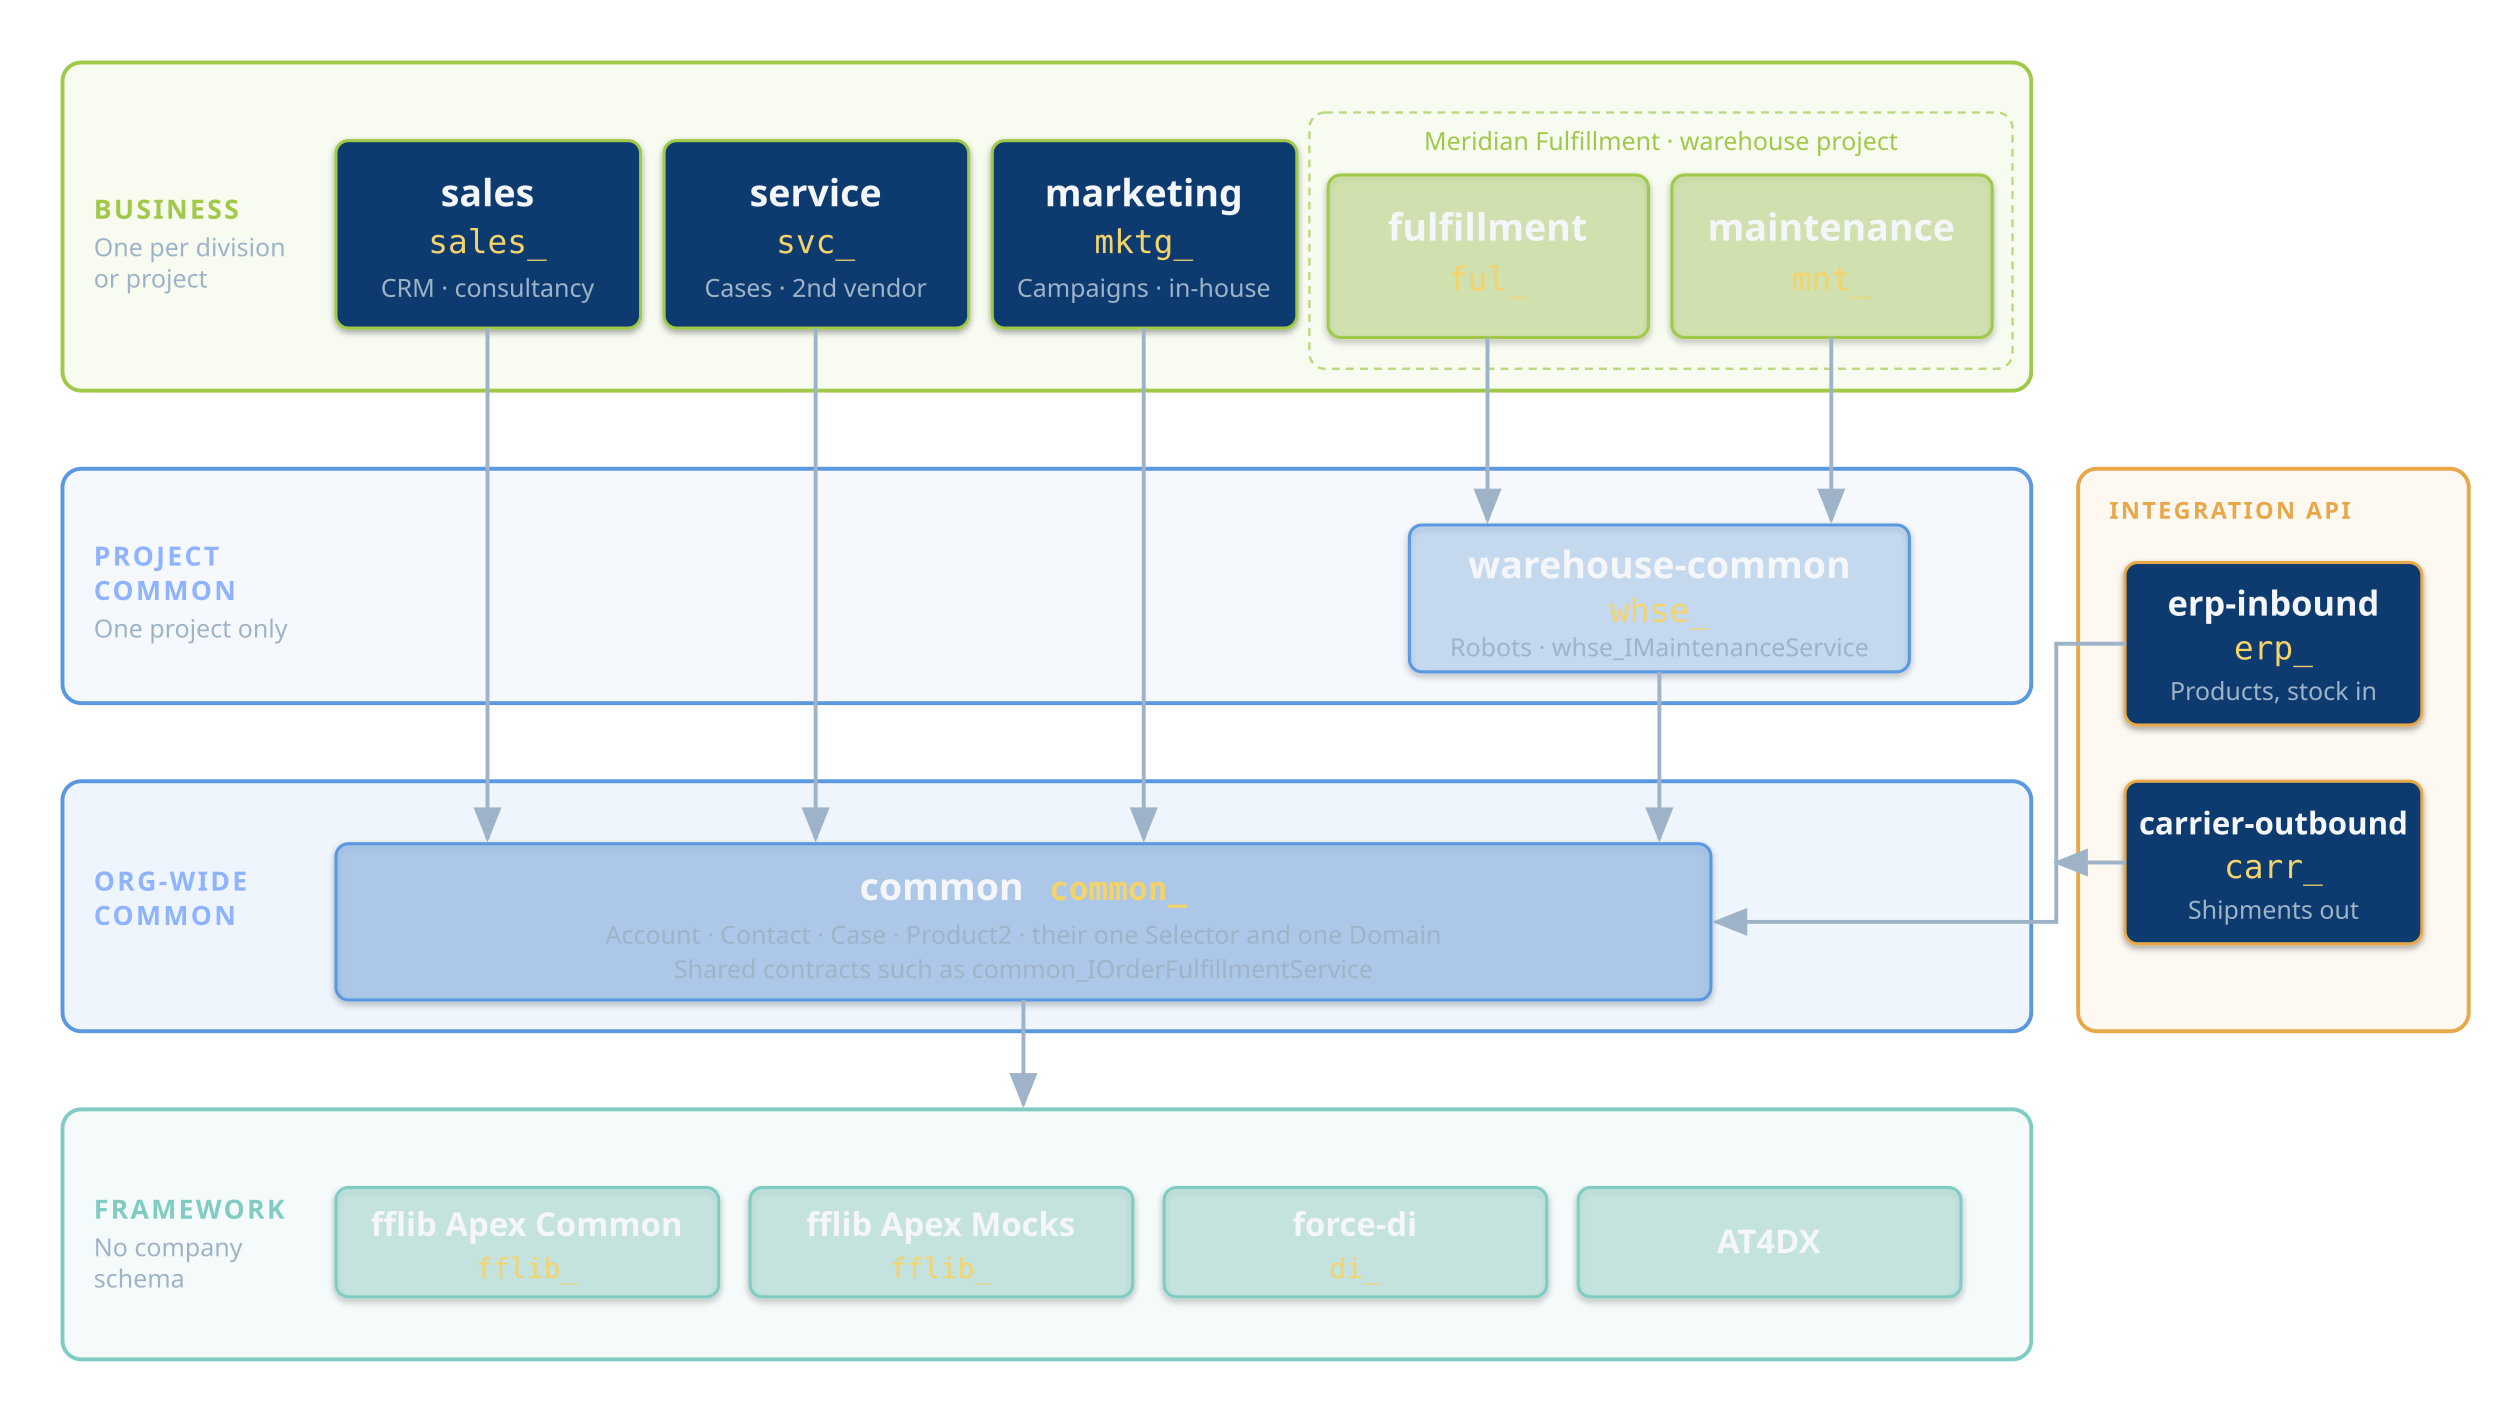
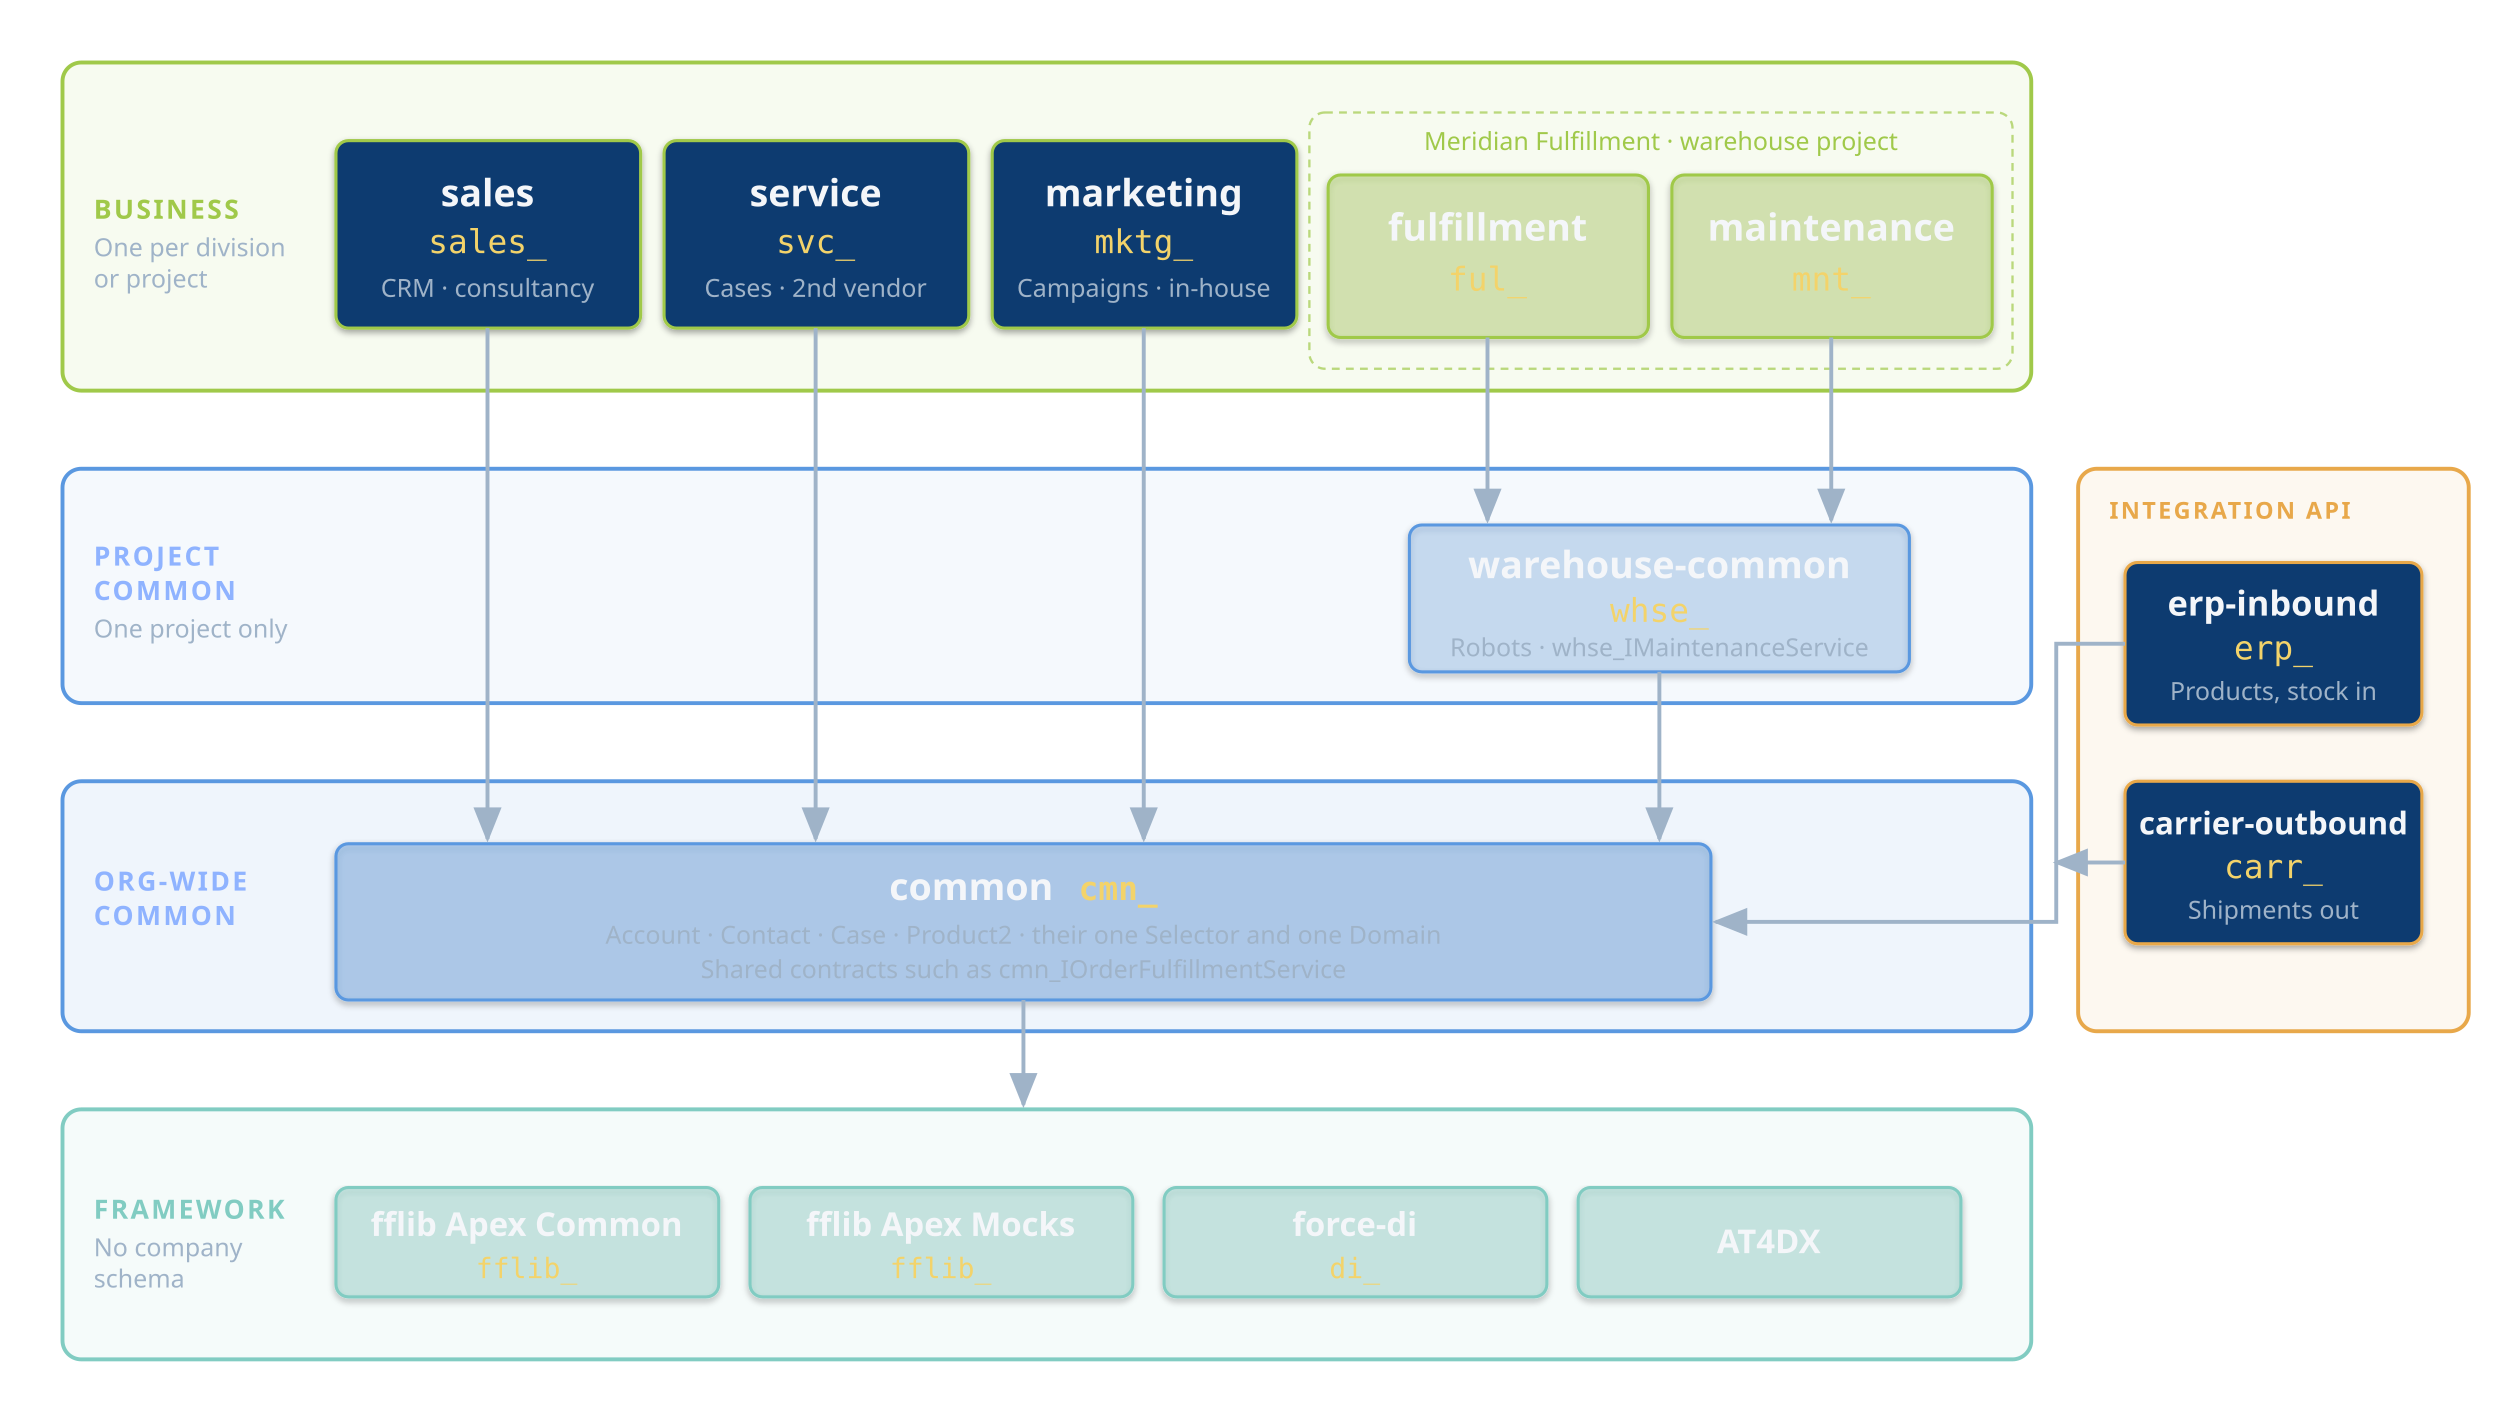
<svg xmlns="http://www.w3.org/2000/svg" width="1600" height="900" viewBox="0 0 1600 900" role="img" aria-labelledby="mer-title">
  <defs>
    <marker id="mer-arrow" viewBox="0 0 10 8" refX="9" refY="4" markerWidth="9" markerHeight="8" orient="auto">
      <path d="M 0,0 L 10,4 L 0,8 z" fill="#9fb3c8" />
    </marker>
    <filter id="mer-shadow" x="-5%" y="-5%" width="110%" height="120%">
      <feDropShadow dx="0" dy="2" stdDeviation="2" flood-color="#000" flood-opacity="0.35" />
    </filter>
  </defs>
  <style>
    .t { font-family: 'Segoe UI', system-ui, sans-serif; fill: #f4f6f9; }
    .name { font-size: 24px; font-weight: 600; }
    .pfx { font-family: 'Cascadia Code', 'Consolas', ui-monospace, monospace; font-size: 21px; fill: #f3d36a; }
    .small { font-size: 16px; fill: #9fb3c8; }
    .band { font-size: 17px; font-weight: 700; letter-spacing: 1.5px; }
    .solid { fill: none; stroke: #9fb3c8; stroke-width: 2.5; marker-end: url(#mer-arrow); }
  </style>
  <rect x="40" y="40" width="1260" height="210" rx="12" fill="rgba(160,201,74,0.08)" stroke="#A0C94A" stroke-width="2.5" />
  <text class="t band" x="60" y="140" style="fill:#A0C94A">BUSINESS</text>
  <text class="t small" x="60" y="164">One per division</text>
  <text class="t small" x="60" y="184">or project</text>
  <rect x="838" y="72" width="450" height="164" rx="10" fill="none" stroke="#A0C94A" stroke-opacity="0.7" stroke-width="1.5" stroke-dasharray="5 4" />
  <text class="t small" x="1063" y="96" text-anchor="middle" style="fill:#A0C94A">Meridian Fulfillment · warehouse project</text>
  <g filter="url(#mer-shadow)" stroke-width="2">
    <rect x="215" y="90" width="195" height="120" rx="8" fill="#0b3a70" stroke="#A0C94A" />
    <rect x="425" y="90" width="195" height="120" rx="8" fill="#0b3a70" stroke="#A0C94A" />
    <rect x="635" y="90" width="195" height="120" rx="8" fill="#0b3a70" stroke="#A0C94A" />
    <rect x="850" y="112" width="205" height="104" rx="8" fill="rgba(160,201,74,0.30)" stroke="#A0C94A" />
    <rect x="1070" y="112" width="205" height="104" rx="8" fill="rgba(160,201,74,0.30)" stroke="#A0C94A" />
  </g>
  <g class="t" text-anchor="middle">
    <text class="name" x="312" y="132">sales</text>
    <text class="pfx" x="312" y="162">sales_</text>
    <text class="small" x="312" y="190">CRM · consultancy</text>
    <text class="name" x="522" y="132">service</text>
    <text class="pfx" x="522" y="162">svc_</text>
    <text class="small" x="522" y="190">Cases · 2nd vendor</text>
    <text class="name" x="732" y="132">marketing</text>
    <text class="pfx" x="732" y="162">mktg_</text>
    <text class="small" x="732" y="190">Campaigns · in-house</text>
    <text class="name" x="952" y="154">fulfillment</text>
    <text class="pfx" x="952" y="186">ful_</text>
    <text class="name" x="1172" y="154">maintenance</text>
    <text class="pfx" x="1172" y="186">mnt_</text>
  </g>
  <rect x="40" y="300" width="1260" height="150" rx="12" fill="rgba(90,152,224,0.06)" stroke="#5A98E0" stroke-width="2.5" />
  <text class="t band" x="60" y="362" style="fill:#8fb3ff">PROJECT</text>
  <text class="t band" x="60" y="384" style="fill:#8fb3ff">COMMON</text>
  <text class="t small" x="60" y="408">One project only</text>
  <rect x="902" y="336" width="320" height="94" rx="8" fill="rgba(90,152,224,0.22)" stroke="#5A98E0" stroke-width="2" filter="url(#mer-shadow)" />
  <g class="t" text-anchor="middle">
    <text class="name" x="1062" y="370">warehouse-common</text>
    <text class="pfx" x="1062" y="398">whse_</text>
    <text class="small" x="1062" y="420">Robots · whse_IMaintenanceService</text>
  </g>
  <rect x="40" y="500" width="1260" height="160" rx="12" fill="rgba(90,152,224,0.10)" stroke="#5A98E0" stroke-width="2.5" />
  <text class="t band" x="60" y="570" style="fill:#8fb3ff">ORG-WIDE</text>
  <text class="t band" x="60" y="592" style="fill:#8fb3ff">COMMON</text>
  <rect x="215" y="540" width="880" height="100" rx="8" fill="rgba(90,152,224,0.35)" stroke="#5A98E0" stroke-width="2" filter="url(#mer-shadow)" />
  <g class="t" text-anchor="middle">
-     <text class="name" x="655" y="576">common <tspan class="pfx" dx="10">common_</tspan>
+     <text class="name" x="655" y="576">common <tspan class="pfx" dx="10">cmn_</tspan>
    </text>
    <text class="small" x="655" y="604">Account · Contact · Case · Product2 · their one Selector and one Domain</text>
-     <text class="small" x="655" y="626">Shared contracts such as common_IOrderFulfillmentService</text>
+     <text class="small" x="655" y="626">Shared contracts such as cmn_IOrderFulfillmentService</text>
  </g>
  <rect x="40" y="710" width="1260" height="160" rx="12" fill="rgba(129,204,194,0.08)" stroke="#81ccc2" stroke-width="2.5" />
  <text class="t band" x="60" y="780" style="fill:#81ccc2">FRAMEWORK</text>
  <text class="t small" x="60" y="804">No company</text>
  <text class="t small" x="60" y="824">schema</text>
  <g filter="url(#mer-shadow)" stroke-width="2" fill="rgba(129,204,194,0.30)" stroke="#81ccc2">
    <rect x="215" y="760" width="245" height="70" rx="8" />
    <rect x="480" y="760" width="245" height="70" rx="8" />
    <rect x="745" y="760" width="245" height="70" rx="8" />
    <rect x="1010" y="760" width="245" height="70" rx="8" />
  </g>
  <g class="t" text-anchor="middle">
    <text class="name" x="337" y="791" style="font-size:21px">fflib Apex Common</text>
    <text class="pfx" x="337" y="818" style="font-size:18px">fflib_</text>
    <text class="name" x="602" y="791" style="font-size:21px">fflib Apex Mocks</text>
    <text class="pfx" x="602" y="818" style="font-size:18px">fflib_</text>
    <text class="name" x="867" y="791" style="font-size:21px">force-di</text>
    <text class="pfx" x="867" y="818" style="font-size:18px">di_</text>
    <text class="name" x="1132" y="802" style="font-size:21px">AT4DX</text>
  </g>
  <rect x="1330" y="300" width="250" height="360" rx="12" fill="rgba(232,168,74,0.08)" stroke="#E8A84A" stroke-width="2.5" />
  <text class="t band" x="1350" y="332" style="fill:#E8A84A;font-size:15px">INTEGRATION API</text>
  <g filter="url(#mer-shadow)" stroke-width="2" fill="#0b3a70" stroke="#E8A84A">
    <rect x="1360" y="360" width="190" height="104" rx="8" />
    <rect x="1360" y="500" width="190" height="104" rx="8" />
  </g>
  <g class="t" text-anchor="middle">
    <text class="name" x="1455" y="394" style="font-size:22px">erp-inbound</text>
    <text class="pfx" x="1455" y="422">erp_</text>
    <text class="small" x="1455" y="448">Products, stock in</text>
    <text class="name" x="1455" y="534" style="font-size:20px">carrier-outbound</text>
    <text class="pfx" x="1455" y="562">carr_</text>
    <text class="small" x="1455" y="588">Shipments out</text>
  </g>
  <path class="solid" d="M312 210 V537" />
  <path class="solid" d="M522 210 V537" />
  <path class="solid" d="M732 210 V537" />
  <path class="solid" d="M952 216 V333" />
  <path class="solid" d="M1172 216 V333" />
  <path class="solid" d="M1062 430 V537" />
  <path class="solid" d="M655 640 V707" />
  <path class="solid" d="M1360 412 H1316 V590 H1098" />
  <path class="solid" d="M1360 552 H1316" />
</svg>
